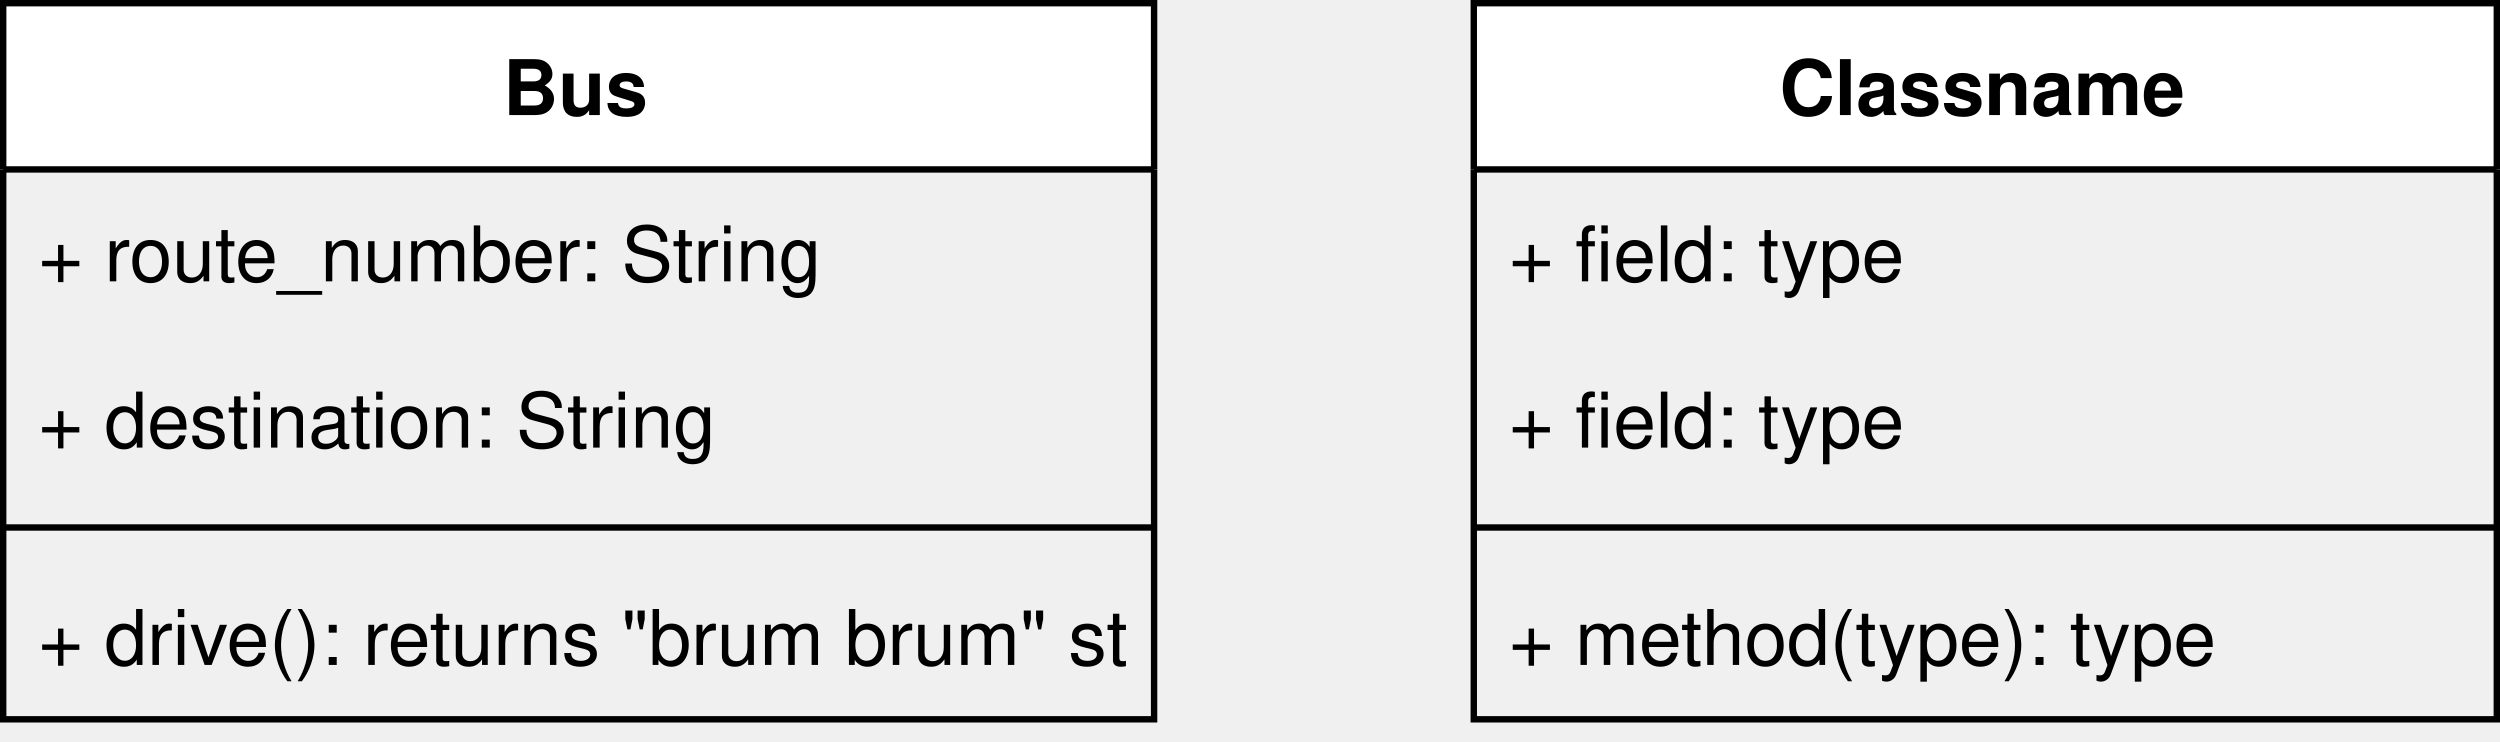
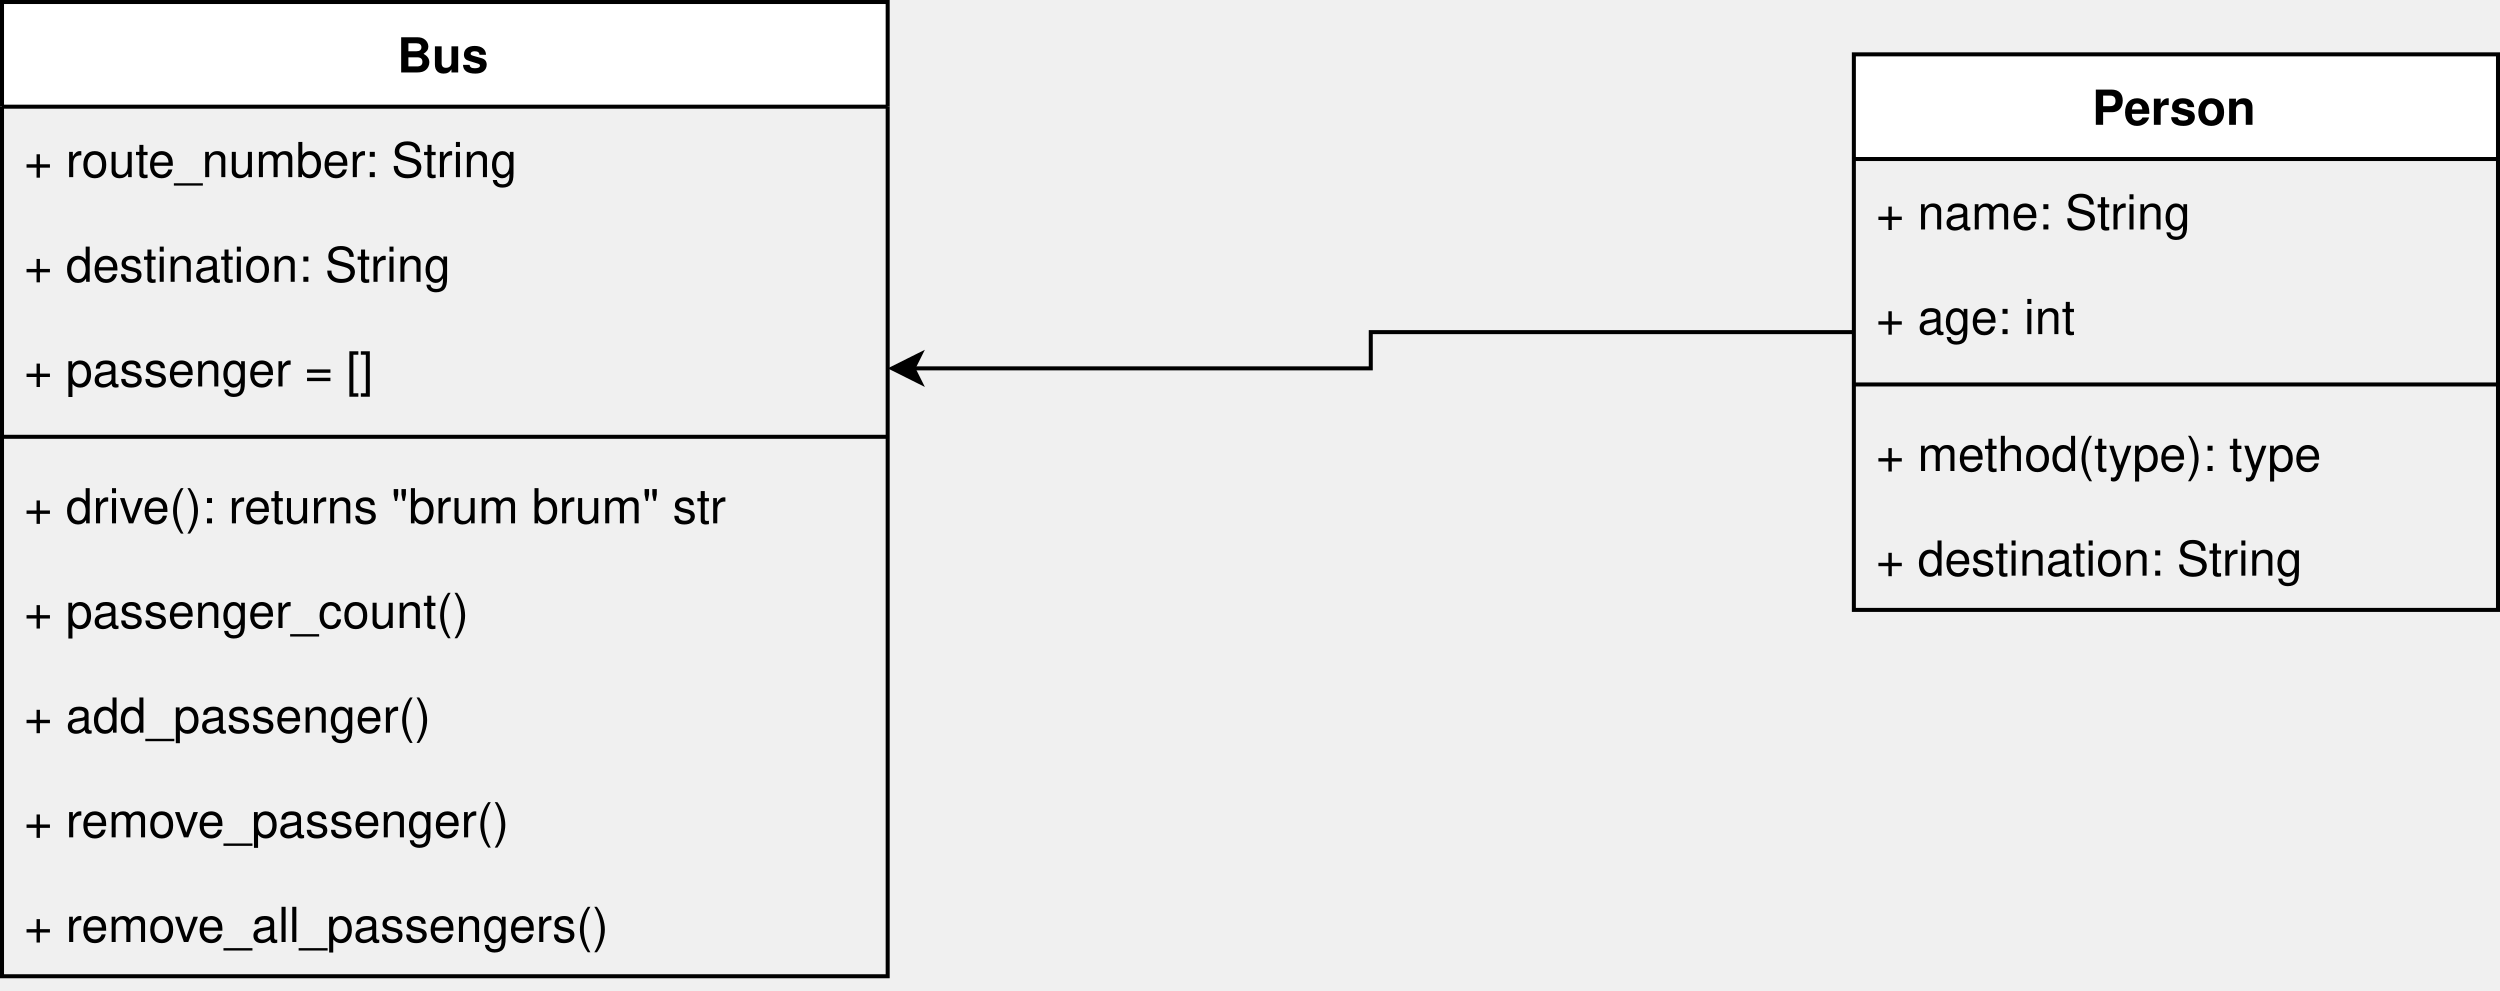
- <svg xmlns="http://www.w3.org/2000/svg" version="1.1" width="391px" height="116px" viewBox="-0.5 -0.5 391 116" content="&lt;mxfile host=&quot;app.diagrams.net&quot; modified=&quot;2020-11-24T13:36:30.286Z&quot; agent=&quot;5.0 (Macintosh; Intel Mac OS X 10_15_7) AppleWebKit/537.36 (KHTML, like Gecko) Chrome/86.0.424.198 Safari/537.36&quot; etag=&quot;_nQZs4vXZSEkl_T5mItc&quot; version=&quot;13.10.1&quot; type=&quot;device&quot;&gt;&lt;diagram id=&quot;uwwozzsyXbsa4PjxFKCD&quot; name=&quot;Page-1&quot;&gt;7ZhRT6swFMc/DYk+eEPBIa+O6b0Pmpg7k3vfTAcdVEuLpcjmp7+nUIYMiPNmcy9LFqX/Hko5v/+Bs1lukK5+Spwl9yIizHLsaGW5M8txrnwP/mphXQsTdFkLsaRRLaFWmNN3YkTbqAWNSN4JVEIwRbOuGArOSag6GpZSlN2wpWDdq2Y4Jj1hHmLWV//QSCW16k/sVv9FaJw0V0a2mUlxE2yEPMGRKD9I7o3lBlIIVR+lq4AwnbsmL/V5tyOzm41JwtUuJ1zPyuh59Ro8q7/lQ3obP8W3jxdmlTfMCnPD0yI3+1XrJgl5SVOGOYymS8HV3MwgGGNGYw7HIeyCSBDeiFQU8ndtJpTIQA0TyqI7vBaF3muucPjSjKaJkPQdlsXMrAnTUhkrOF4nYq7PBNkGVZIcYh6aBKAt6R6vOoF3OFdGCAVjOMvpYnMbKZYx5VOhlEhNkMkM3A5ZjaYcbUBCARCREiXXEGJOaFxivO+ZYdkaCflGSzomcoyBjXnjzcotXzgwiL+A2+nhthy4UVsCCfLEi3ShGV6DMleS8rjnBMiFqghJ8UICwQSEz7iorUEZ25IadzCyVKPeyDMcwrXuqpjZZav8NinRkoBzl6yqn4RGEeGaq1BY4RqiJpYJylWVsskUPpDZwP4xsSaw8QDGqB3DR4dLFQgO94JpxZOAQ0qiXbIb/PGK6jvCWMDxdrNAE7d3B3gjDoCHrKIcKyr4yQAHNMDEObIB3AEDbDFmtGJXM27eeui/AKeAipGW6KMGPrtAPepun7o7QJjhBWEPIqe1UWeyjt0ifyy4V/5ucP0Dsb0cK25J38jZeV3YkqhCcnjJw8a810K3H9OFLFIQ6n+NWJlCWtqJLmrfiKeHwd784h/7bYD6/V/AcJ5znJJTF7inLtDxP28DvW9tA5uFew+KJSX6+5F+TKh11rfAqeA/Lfiv939D7A9W8c4J/ZHQD3V+34oenVq/A+Id6v2G8B6q90NjzR8sn4joTBf1+am+D2eAoWZuT/UNw/Z3wmruw4+t7s0/&lt;/diagram&gt;&lt;/mxfile&gt;">
+ <svg xmlns="http://www.w3.org/2000/svg" version="1.1" width="621px" height="246px" viewBox="-0.5 -0.5 621 246" content="&lt;mxfile host=&quot;app.diagrams.net&quot; modified=&quot;2020-11-24T13:46:07.526Z&quot; agent=&quot;5.0 (Macintosh; Intel Mac OS X 10_15_7) AppleWebKit/537.36 (KHTML, like Gecko) Chrome/86.0.424.198 Safari/537.36&quot; etag=&quot;v0s2OckvpbJIVTjUE67Q&quot; version=&quot;13.10.1&quot; type=&quot;device&quot;&gt;&lt;diagram id=&quot;uwwozzsyXbsa4PjxFKCD&quot; name=&quot;Page-1&quot;&gt;7ZpRb6M4EMc/TaS9hz0FSGj2sUnau4euVF1WunurXJiCu8ZmzdAk++lvDCaUAt3sHWxekKIW/gzYzO9vYyaZeZvk8IdmafxZhSBm7jw8zLztzHWvVj79NcKxFJbOohQizcNScmphx7+DFedWzXkIWSMQlRLI06YYKCkhwIbGtFb7ZtiTEs1WUxZBS9gFTLTVv3mIcamulvNa/xN4FFctO3N7JGFVsBWymIVq/0rybmbeRiuF5VZy2IAwuavyUp5323P01DENEs854Xq7D58P3zbP+M/+PrmNHqLbLx/tVV6YyO0Nr/PM9hePVRKyPU8Ek7S3flISd/aIQ/tM8EjSdkC9AE3CC2jklL9rewBVSmoQcxHesaPKTV8zZMHXam8dK82/02WZsNekwxqtFVy/EbEzZ5I8J1VDRjH3VQKcN9JndmgE3rEMrRAoIVia8cfTbSRMR1yuFaJKbJDNDN0OHHpT7pxA0gAAlQDqI4Ucmia23q+csK+NdNLiVyZyF641sDVvdLpyzZc2LOKfwO22cM9cutG5JhLwIPPk0TC8JmWHmsuo5QTKBRaEtPoKGyUUhW+lKq3BhXgjVe4Q8IS93shSFlBbd0XMdlErf9mUGEnRuU+iGD8xD0OQhqtChqyEaIilikssUrZc04cyu5n/vpwtqeMb2nfqffqYcI0bJeleGC94AjlkD8Yl58HvH1FtR1QW8M+0gD+WA1Y9FqBZFrlkyJWcHDCiA5buhR3g9xggZVkGMqIJgLpj9HmRxO3kgIEdcLW6sAO8Dge8YSx4wa5kXC18nP8EOCFUAmqiXwzw7UenRd1rU/c6CAv2COJeZbycqra6jH1D/lJwnfniPLqrsSb4T30TvOYv8OG3cnLXgLmWmRnkrv8tN2vQ9aPOExLKf5VY2IKmBPKi59TLomk6GM4xzqWfCIsfPREeApVLJO9M7Adm7138WdB+AyzhszB8OBlgQj88ev/MB8V46LvWAcXbICSU5In+mPQ/nVsLGI3+8n36TIjaAdlkgeFLAc6lawHeogUVwgiq8h7lJFaRkkzc1CplOpchhDbPdcydKtb1Zln/DIhHW79jOSpTwcOkqu6VbZqGerNppUzlOoD3ElxVhJmO4D0SfjcJDYIhrYobrQ6eZqf9iL2nIUUvL1OddZg66+KqWWitnmyvRpbjd4ys0/JreOZ9lVbJEpjqa/9vWv3pEmsn/PFKrH3si6+aDHqTjIn7wNw7Cqu/lrsz1dVGxNtRNe3EO9qM3lclocvHKvyAxxRscc1sTuN7aAOsLj6v970xTV+d/SILdJVKh/IA7da/xSiOvfpBi3fzLw==&lt;/diagram&gt;&lt;/mxfile&gt;">
  <defs>
-     <clipPath id="mx-clip-4-31-172-26-0">
-       <rect x="4" y="31" width="172" height="26" />
+     <clipPath id="mx-clip-4-31-212-26-0">
+       <rect x="4" y="31" width="212" height="26" />
    </clipPath>
-     <clipPath id="mx-clip-4-57-172-26-0">
-       <rect x="4" y="57" width="172" height="26" />
+     <clipPath id="mx-clip-4-57-212-26-0">
+       <rect x="4" y="57" width="212" height="26" />
    </clipPath>
-     <clipPath id="mx-clip-4-91-172-26-0">
-       <rect x="4" y="91" width="172" height="26" />
+     <clipPath id="mx-clip-4-83-212-26-0">
+       <rect x="4" y="83" width="212" height="26" />
    </clipPath>
-     <clipPath id="mx-clip-234-31-152-26-0">
-       <rect x="234" y="31" width="152" height="26" />
+     <clipPath id="mx-clip-4-117-212-26-0">
+       <rect x="4" y="117" width="212" height="26" />
    </clipPath>
-     <clipPath id="mx-clip-234-57-152-26-0">
-       <rect x="234" y="57" width="152" height="26" />
+     <clipPath id="mx-clip-4-143-212-26-0">
+       <rect x="4" y="143" width="212" height="26" />
    </clipPath>
-     <clipPath id="mx-clip-234-91-152-26-0">
-       <rect x="234" y="91" width="152" height="26" />
+     <clipPath id="mx-clip-4-169-212-26-0">
+       <rect x="4" y="169" width="212" height="26" />
+     </clipPath>
+     <clipPath id="mx-clip-4-195-212-26-0">
+       <rect x="4" y="195" width="212" height="26" />
+     </clipPath>
+     <clipPath id="mx-clip-4-221-212-26-0">
+       <rect x="4" y="221" width="212" height="26" />
+     </clipPath>
+     <clipPath id="mx-clip-464-44-152-26-0">
+       <rect x="464" y="44" width="152" height="26" />
+     </clipPath>
+     <clipPath id="mx-clip-464-70-152-26-0">
+       <rect x="464" y="70" width="152" height="26" />
+     </clipPath>
+     <clipPath id="mx-clip-464-104-152-26-0">
+       <rect x="464" y="104" width="152" height="26" />
+     </clipPath>
+     <clipPath id="mx-clip-464-130-152-26-0">
+       <rect x="464" y="130" width="152" height="26" />
    </clipPath>
  </defs>
  <g>
-     <path d="M 0 26 L 0 0 L 180 0 L 180 26" fill="#ffffff" stroke="#000000" stroke-miterlimit="10" pointer-events="all" />
-     <path d="M 0 26 L 0 112 L 180 112 L 180 26" fill="none" stroke="#000000" stroke-miterlimit="10" pointer-events="none" />
-     <path d="M 0 26 L 180 26" fill="none" stroke="#000000" stroke-miterlimit="10" pointer-events="none" />
+     <path d="M 0 26 L 0 0 L 220 0 L 220 26" fill="#ffffff" stroke="#000000" stroke-miterlimit="10" pointer-events="all" />
+     <path d="M 0 26 L 0 242 L 220 242 L 220 26" fill="none" stroke="#000000" stroke-miterlimit="10" pointer-events="none" />
+     <path d="M 0 26 L 220 26" fill="none" stroke="#000000" stroke-miterlimit="10" pointer-events="none" />
    <g fill="#000000" font-family="Helvetica" font-weight="bold" pointer-events="none" text-anchor="middle" font-size="12px">
-       <text x="89.5" y="17.5">Bus</text>
+       <text x="109.5" y="17.5">Bus</text>
    </g>
-     <g fill="#000000" font-family="Helvetica" pointer-events="none" clip-path="url(#mx-clip-4-31-172-26-0)" font-size="12px">
+     <g fill="#000000" font-family="Helvetica" pointer-events="none" clip-path="url(#mx-clip-4-31-212-26-0)" font-size="12px">
      <text x="5.5" y="43.5">+ route_number: String</text>
    </g>
-     <g fill="#000000" font-family="Helvetica" pointer-events="none" clip-path="url(#mx-clip-4-57-172-26-0)" font-size="12px">
+     <g fill="#000000" font-family="Helvetica" pointer-events="none" clip-path="url(#mx-clip-4-57-212-26-0)" font-size="12px">
      <text x="5.5" y="69.5">+ destination: String</text>
    </g>
-     <path d="M 0 82 L 180 82" fill="none" stroke="#000000" stroke-miterlimit="10" pointer-events="none" />
-     <g fill="#000000" font-family="Helvetica" pointer-events="none" clip-path="url(#mx-clip-4-91-172-26-0)" font-size="12px">
-       <text x="5.5" y="103.5">+ drive(): returns "brum brum" str</text>
+     <g fill="#000000" font-family="Helvetica" pointer-events="none" clip-path="url(#mx-clip-4-83-212-26-0)" font-size="12px">
+       <text x="5.5" y="95.5">+ passenger = []</text>
    </g>
-     <path d="M 230 26 L 230 0 L 390 0 L 390 26" fill="#ffffff" stroke="#000000" stroke-miterlimit="10" pointer-events="none" />
-     <path d="M 230 26 L 230 112 L 390 112 L 390 26" fill="none" stroke="#000000" stroke-miterlimit="10" pointer-events="none" />
-     <path d="M 230 26 L 390 26" fill="none" stroke="#000000" stroke-miterlimit="10" pointer-events="none" />
+     <path d="M 0 108 L 220 108" fill="none" stroke="#000000" stroke-miterlimit="10" pointer-events="none" />
+     <g fill="#000000" font-family="Helvetica" pointer-events="none" clip-path="url(#mx-clip-4-117-212-26-0)" font-size="12px">
+       <text x="5.5" y="129.5">+ drive(): returns "brum brum" str</text>
+     </g>
+     <g fill="#000000" font-family="Helvetica" pointer-events="none" clip-path="url(#mx-clip-4-143-212-26-0)" font-size="12px">
+       <text x="5.5" y="155.5">+ passenger_count()</text>
+     </g>
+     <g fill="#000000" font-family="Helvetica" pointer-events="none" clip-path="url(#mx-clip-4-169-212-26-0)" font-size="12px">
+       <text x="5.5" y="181.5">+ add_passenger()</text>
+     </g>
+     <g fill="#000000" font-family="Helvetica" pointer-events="none" clip-path="url(#mx-clip-4-195-212-26-0)" font-size="12px">
+       <text x="5.5" y="207.5">+ remove_passenger()</text>
+     </g>
+     <g fill="#000000" font-family="Helvetica" pointer-events="none" clip-path="url(#mx-clip-4-221-212-26-0)" font-size="12px">
+       <text x="5.5" y="233.5">+ remove_all_passengers()</text>
+     </g>
+     <path d="M 460 82 L 340 82 L 340 91 L 226.37 91" fill="none" stroke="#000000" stroke-miterlimit="10" pointer-events="none" />
+     <path d="M 221.12 91 L 228.12 87.5 L 226.37 91 L 228.12 94.5 Z" fill="#000000" stroke="#000000" stroke-miterlimit="10" pointer-events="none" />
+     <path d="M 460 39 L 460 13 L 620 13 L 620 39" fill="#ffffff" stroke="#000000" stroke-miterlimit="10" pointer-events="none" />
+     <path d="M 460 39 L 460 151 L 620 151 L 620 39" fill="none" stroke="#000000" stroke-miterlimit="10" pointer-events="none" />
+     <path d="M 460 39 L 620 39" fill="none" stroke="#000000" stroke-miterlimit="10" pointer-events="none" />
    <g fill="#000000" font-family="Helvetica" font-weight="bold" pointer-events="none" text-anchor="middle" font-size="12px">
-       <text x="309.5" y="17.5">Classname</text>
+       <text x="539.5" y="30.5">Person</text>
    </g>
-     <g fill="#000000" font-family="Helvetica" pointer-events="none" clip-path="url(#mx-clip-234-31-152-26-0)" font-size="12px">
-       <text x="235.5" y="43.5">+ field: type</text>
+     <g fill="#000000" font-family="Helvetica" pointer-events="none" clip-path="url(#mx-clip-464-44-152-26-0)" font-size="12px">
+       <text x="465.5" y="56.5">+ name: String</text>
    </g>
-     <g fill="#000000" font-family="Helvetica" pointer-events="none" clip-path="url(#mx-clip-234-57-152-26-0)" font-size="12px">
-       <text x="235.5" y="69.5">+ field: type</text>
+     <g fill="#000000" font-family="Helvetica" pointer-events="none" clip-path="url(#mx-clip-464-70-152-26-0)" font-size="12px">
+       <text x="465.5" y="82.5">+ age: int</text>
    </g>
-     <path d="M 230 82 L 390 82" fill="none" stroke="#000000" stroke-miterlimit="10" pointer-events="none" />
-     <g fill="#000000" font-family="Helvetica" pointer-events="none" clip-path="url(#mx-clip-234-91-152-26-0)" font-size="12px">
-       <text x="235.5" y="103.5">+ method(type): type</text>
+     <path d="M 460 95 L 620 95" fill="none" stroke="#000000" stroke-miterlimit="10" pointer-events="none" />
+     <g fill="#000000" font-family="Helvetica" pointer-events="none" clip-path="url(#mx-clip-464-104-152-26-0)" font-size="12px">
+       <text x="465.5" y="116.5">+ method(type): type</text>
+     </g>
+     <g fill="#000000" font-family="Helvetica" pointer-events="none" clip-path="url(#mx-clip-464-130-152-26-0)" font-size="12px">
+       <text x="465.5" y="142.5">+ destination: String</text>
    </g>
  </g>
</svg>
